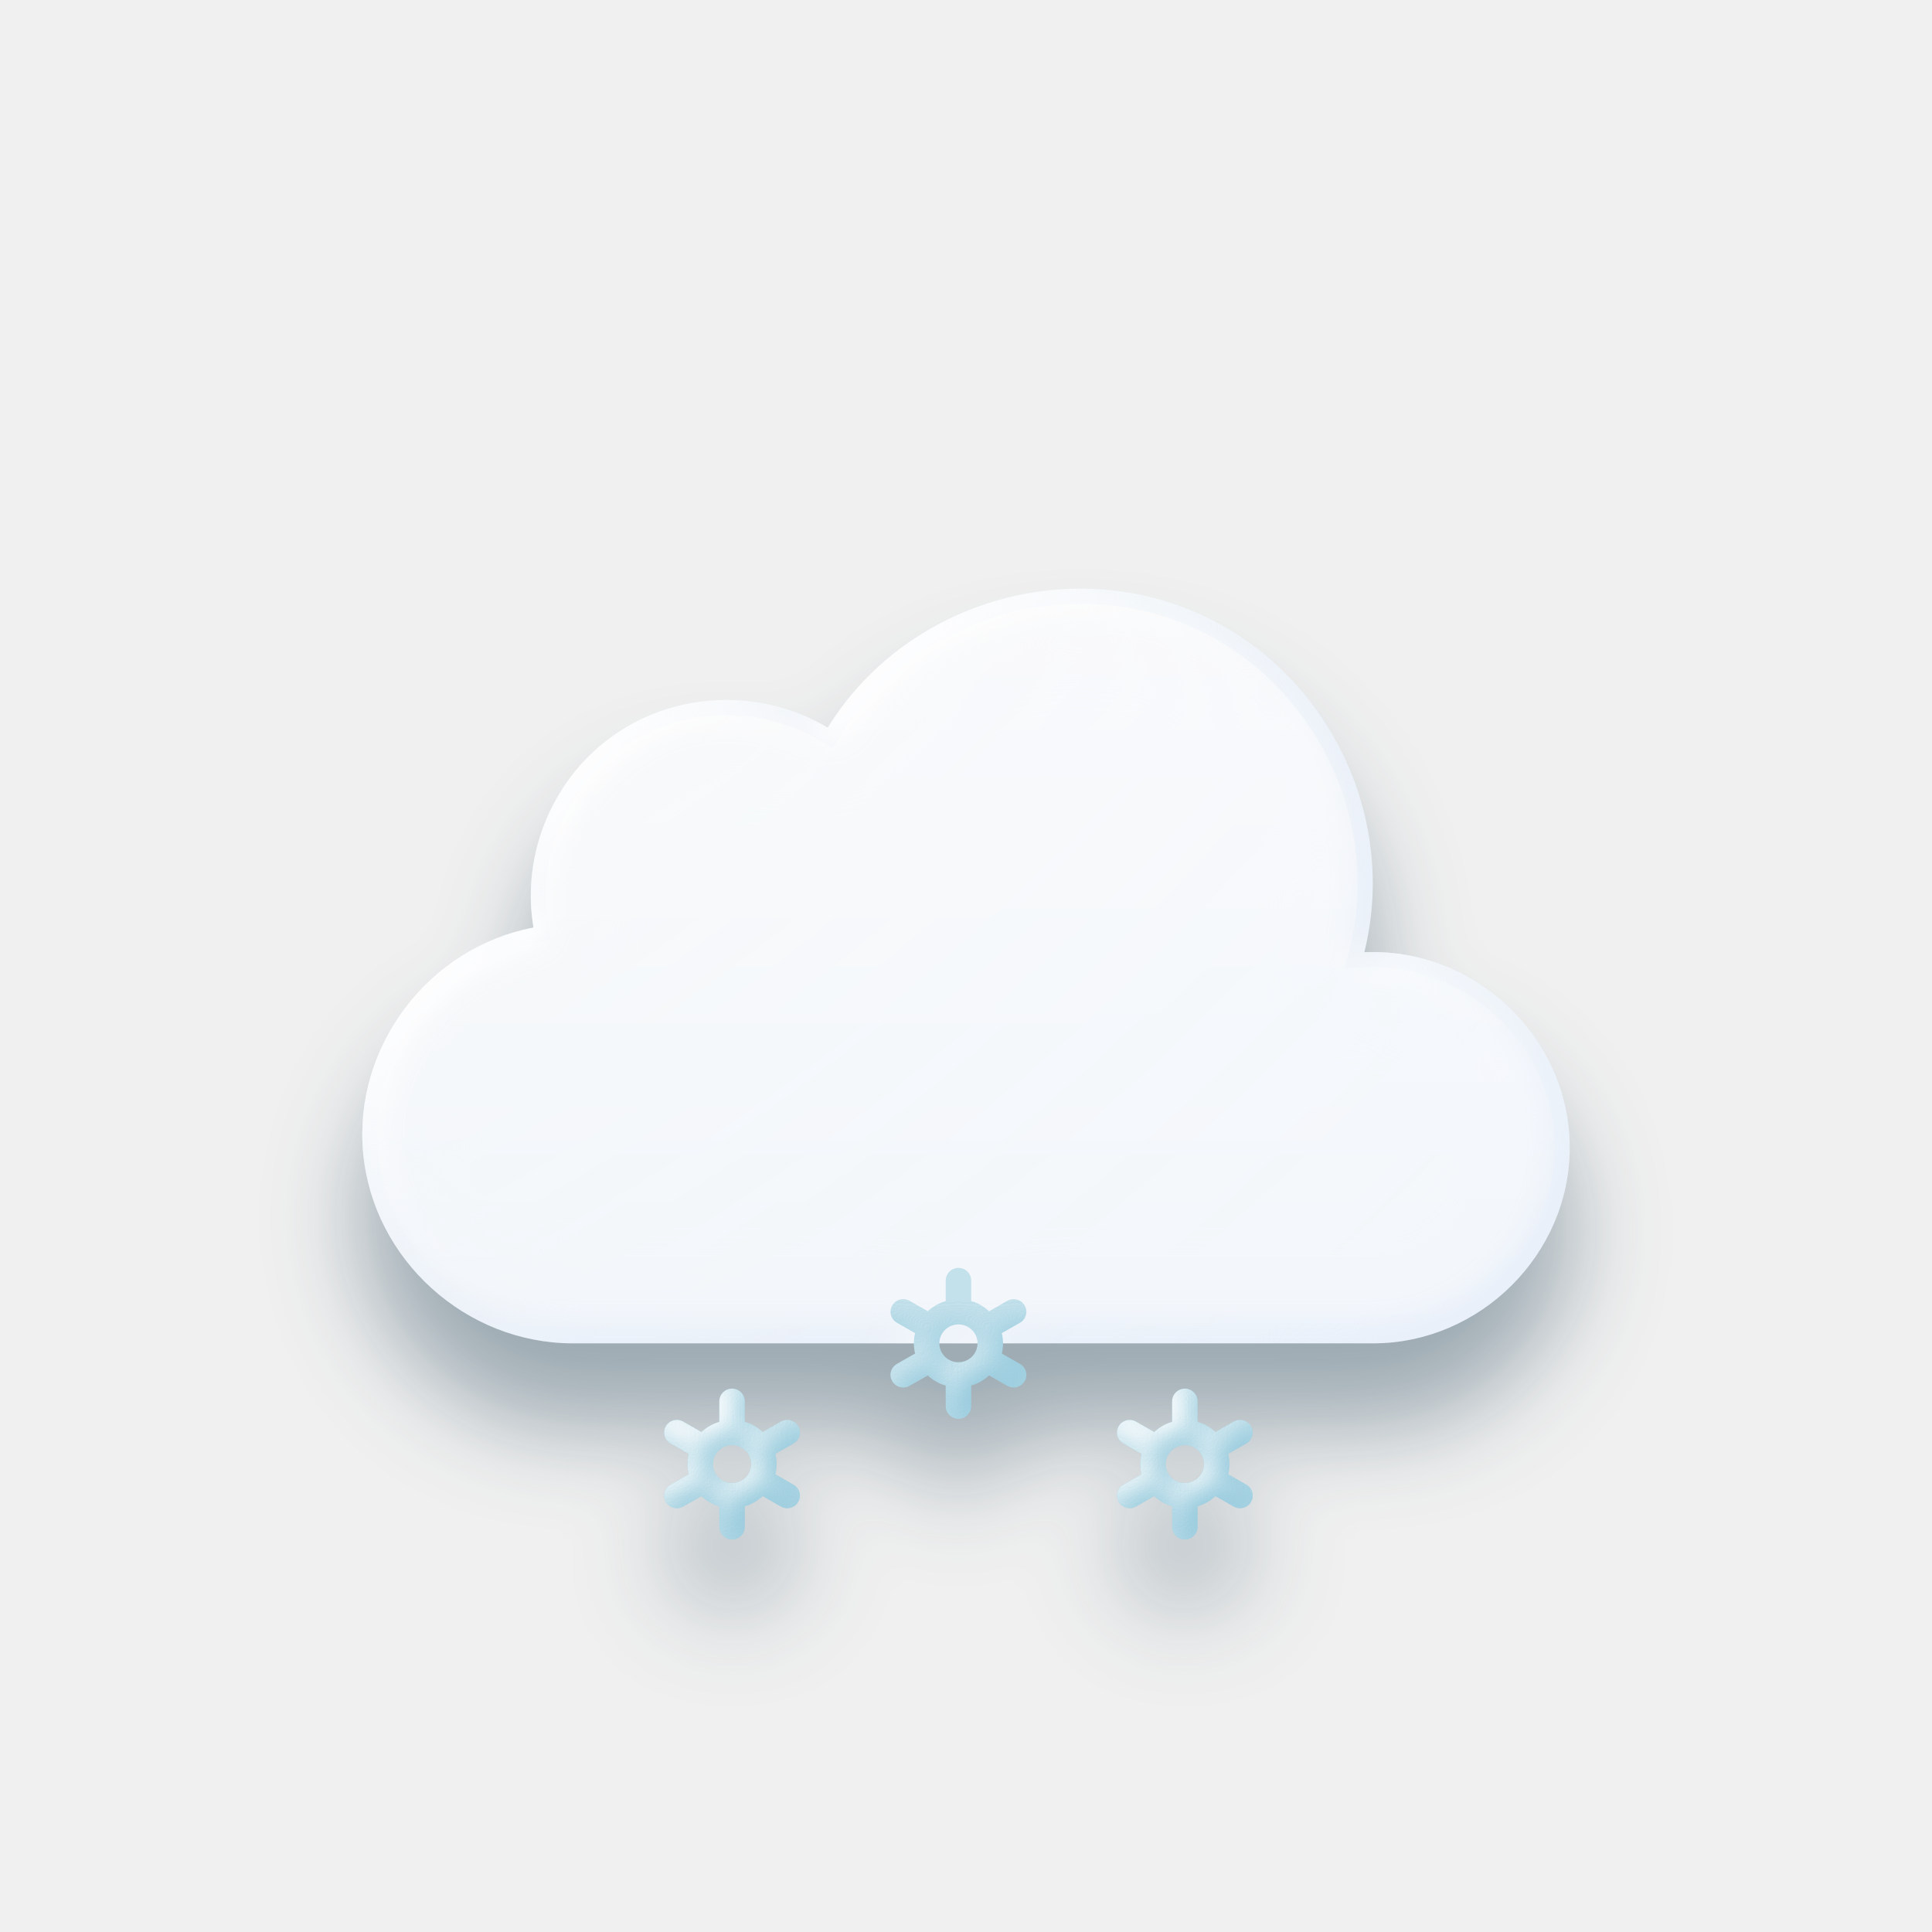
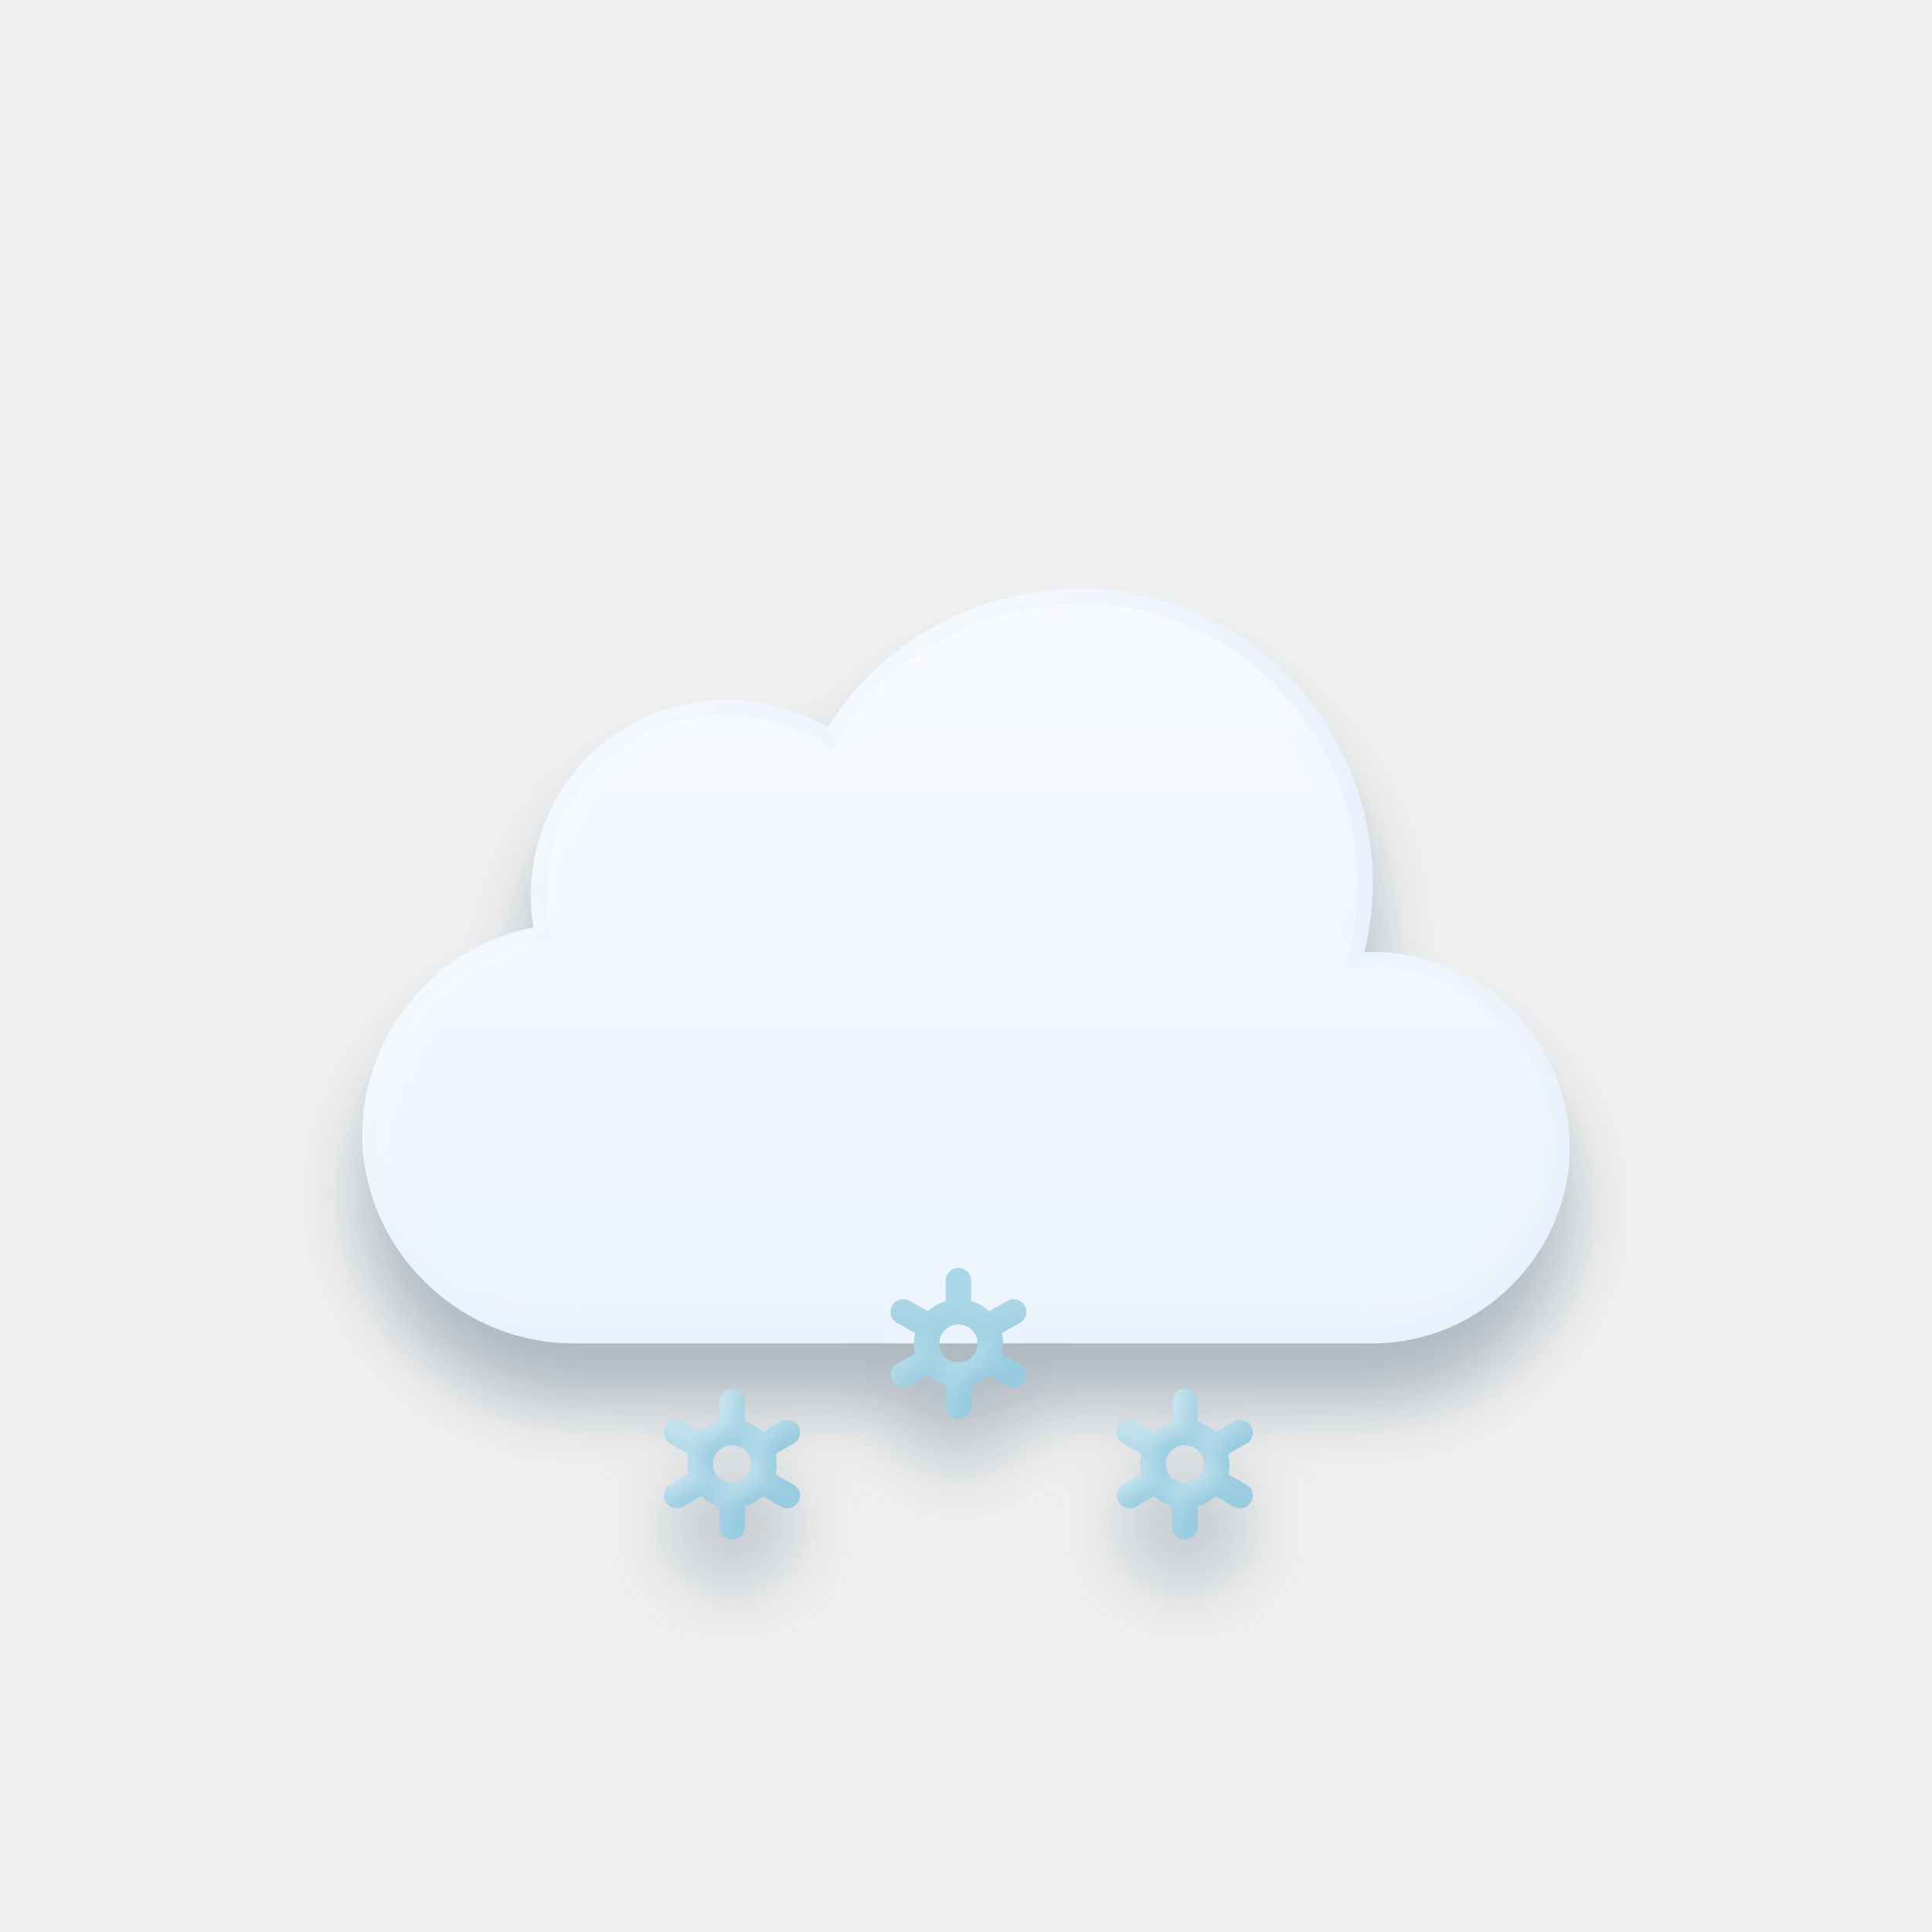
<svg xmlns="http://www.w3.org/2000/svg" viewBox="0 0 128 128" fill="none">
  <defs>
-     <filter id="soft3d6" x="-40%" y="-40%" width="180%" height="200%" color-interpolation-filters="sRGB">
-       <feGaussianBlur in="SourceAlpha" stdDeviation="3.2" result="blur" />
-       <feOffset in="blur" dx="0" dy="5.5" result="off" />
-       <feFlood flood-color="#17384d" flood-opacity=".38" result="shadowColor" />
+     <filter id="soft3d6" x="-35%" y="-35%" width="170%" height="185%" color-interpolation-filters="sRGB">
+       <feGaussianBlur in="SourceAlpha" stdDeviation="2.4" result="blur" />
+       <feOffset in="blur" dx="0" dy="4" result="off" />
+       <feFlood flood-color="#17384d" flood-opacity=".30" result="shadowColor" />
      <feComposite in="shadowColor" in2="off" operator="in" result="shadow" />
-       <feGaussianBlur in="SourceAlpha" stdDeviation="1.15" result="edgeBlur" />
-       <feSpecularLighting in="edgeBlur" surfaceScale="6.5" specularConstant=".9" specularExponent="24" lighting-color="#ffffff" result="spec">
-         <feDistantLight azimuth="225" elevation="62" />
+       <feGaussianBlur in="SourceAlpha" stdDeviation="1.1" result="surface" />
+       <feSpecularLighting in="surface" surfaceScale="5" specularConstant=".62" specularExponent="20" lighting-color="#ffffff" result="spec">
+         <feDistantLight azimuth="225" elevation="60" />
      </feSpecularLighting>
      <feComposite in="spec" in2="SourceAlpha" operator="in" result="specClip" />
-       <feSpecularLighting in="blur" surfaceScale="4.2" specularConstant=".42" specularExponent="8" lighting-color="#fff4dc" result="softLight">
-         <fePointLight x="-40" y="-55" z="95" />
-       </feSpecularLighting>
-       <feComposite in="softLight" in2="SourceAlpha" operator="in" result="softClip" />
      <feMerge>
        <feMergeNode in="shadow" />
        <feMergeNode in="SourceGraphic" />
-         <feMergeNode in="softClip" />
        <feMergeNode in="specClip" />
      </feMerge>
    </filter>
  </defs>
  <g filter="url(#soft3d6)">
    <g id="snow" clip-path="url(#clip0_1858_8860)">
      <g id="Sky">
        <g id="Clouds">
          <g id="Cloud">
            <path id="Cloud_2" d="M55.262 48.475C60.123 40.611 70.297 37.38 78.815 40.943C87.321 44.502 92.138 54.003 89.903 62.965L89.742 63.614L90.411 63.585C97.42 63.279 103.5 68.992 103.5 76.028C103.5 82.84 97.772 88.5 90.977 88.5H37.954C31.128 88.502 25.203 83.171 24.559 76.36C23.916 69.552 28.737 63.212 35.443 61.945L35.926 61.853L35.842 61.369C35.026 56.624 37.126 51.717 41.105 49.013C45.095 46.301 50.446 46.154 54.58 48.64L55.003 48.895L55.262 48.475Z" fill="url(#paint0_linear_1858_8860)" stroke="#E6EFFC" stroke-miterlimit="10" />
          </g>
        </g>
      </g>
      <g id="Precipitation">
        <g id="Snowflakes">
          <path id="Snowflake 1" d="M52.578 90.366L51.373 89.677C51.479 89.233 51.479 88.769 51.371 88.324L52.578 87.635C52.674 87.581 52.758 87.508 52.825 87.421C52.893 87.334 52.942 87.235 52.971 87.128C53 87.022 53.007 86.911 52.993 86.802C52.978 86.693 52.942 86.588 52.887 86.493C52.773 86.3 52.589 86.16 52.373 86.103C52.157 86.045 51.928 86.075 51.734 86.187L50.528 86.876C50.193 86.559 49.787 86.326 49.344 86.2V84.82C49.337 84.6 49.245 84.392 49.087 84.239C48.93 84.086 48.719 84 48.5 84C48.281 84 48.07 84.086 47.912 84.239C47.755 84.392 47.663 84.6 47.656 84.82V86.2C47.214 86.329 46.808 86.56 46.471 86.874L45.266 86.185C45.072 86.074 44.843 86.044 44.627 86.101C44.411 86.159 44.227 86.299 44.113 86.491C44.058 86.586 44.022 86.692 44.007 86.801C43.993 86.91 44 87.021 44.029 87.127C44.057 87.233 44.107 87.333 44.175 87.42C44.242 87.507 44.326 87.579 44.422 87.633L45.626 88.322C45.52 88.767 45.521 89.231 45.629 89.675L44.422 90.365C44.326 90.419 44.242 90.491 44.175 90.578C44.107 90.665 44.057 90.764 44.029 90.871C44 90.977 43.993 91.088 44.007 91.197C44.022 91.306 44.058 91.412 44.113 91.507C44.227 91.699 44.411 91.839 44.627 91.897C44.843 91.954 45.072 91.924 45.266 91.813L46.472 91.123C46.806 91.441 47.213 91.673 47.656 91.798V93.18C47.663 93.4 47.755 93.608 47.913 93.761C48.07 93.914 48.281 94 48.5 94C48.719 94 48.93 93.914 49.088 93.761C49.245 93.608 49.337 93.4 49.344 93.18V91.797C49.785 91.668 50.191 91.438 50.528 91.124L51.734 91.814C51.928 91.925 52.157 91.955 52.373 91.898C52.589 91.841 52.773 91.701 52.887 91.508C52.942 91.413 52.978 91.308 52.993 91.198C53.007 91.089 53 90.978 52.971 90.872C52.942 90.766 52.893 90.666 52.825 90.579C52.758 90.493 52.674 90.42 52.578 90.366ZM47.866 90.086C47.723 90.005 47.597 89.896 47.496 89.766C47.394 89.635 47.32 89.486 47.277 89.327C47.234 89.167 47.223 89.001 47.244 88.837C47.266 88.673 47.32 88.515 47.403 88.372C47.574 88.084 47.85 87.874 48.174 87.788C48.497 87.702 48.841 87.747 49.132 87.913C49.276 87.994 49.402 88.103 49.503 88.233C49.604 88.364 49.678 88.513 49.721 88.672C49.764 88.832 49.776 88.998 49.754 89.162C49.733 89.326 49.679 89.484 49.596 89.626C49.425 89.915 49.148 90.125 48.825 90.211C48.501 90.297 48.157 90.252 47.866 90.087V90.086Z" fill="#86C3DB" transform="translate(0, 8)" />
          <path id="Snowflake 2" d="M67.578 90.366L66.374 89.677C66.479 89.233 66.479 88.769 66.371 88.324L67.578 87.635C67.674 87.581 67.758 87.508 67.825 87.421C67.893 87.334 67.942 87.235 67.971 87.128C68 87.022 68.007 86.911 67.993 86.802C67.978 86.693 67.942 86.588 67.887 86.493C67.773 86.3 67.589 86.16 67.373 86.103C67.157 86.045 66.928 86.075 66.734 86.187L65.528 86.876C65.193 86.559 64.787 86.326 64.344 86.2V84.82C64.337 84.6 64.245 84.392 64.088 84.239C63.93 84.086 63.719 84 63.5 84C63.281 84 63.07 84.086 62.912 84.239C62.755 84.392 62.663 84.6 62.656 84.82V86.2C62.214 86.329 61.808 86.56 61.471 86.874L60.266 86.185C60.072 86.074 59.843 86.044 59.627 86.101C59.411 86.159 59.227 86.299 59.113 86.491C59.058 86.586 59.022 86.692 59.007 86.801C58.993 86.91 59 87.021 59.029 87.127C59.057 87.233 59.107 87.333 59.175 87.42C59.242 87.507 59.326 87.579 59.422 87.633L60.626 88.322C60.52 88.767 60.521 89.231 60.629 89.675L59.422 90.365C59.326 90.419 59.242 90.491 59.175 90.578C59.107 90.665 59.057 90.764 59.029 90.871C59 90.977 58.993 91.088 59.007 91.197C59.022 91.306 59.058 91.412 59.113 91.507C59.227 91.699 59.411 91.839 59.627 91.897C59.843 91.954 60.072 91.924 60.266 91.813L61.472 91.123C61.806 91.441 62.213 91.673 62.656 91.798V93.18C62.663 93.4 62.755 93.608 62.913 93.761C63.07 93.914 63.281 94 63.5 94C63.719 94 63.93 93.914 64.088 93.761C64.245 93.608 64.337 93.4 64.344 93.18V91.797C64.785 91.668 65.191 91.438 65.528 91.124L66.734 91.814C66.928 91.925 67.157 91.955 67.373 91.898C67.589 91.841 67.773 91.701 67.887 91.508C67.942 91.413 67.978 91.308 67.993 91.198C68.007 91.089 68 90.978 67.971 90.872C67.942 90.766 67.893 90.666 67.825 90.579C67.758 90.493 67.674 90.42 67.578 90.366ZM62.866 90.086C62.723 90.005 62.597 89.896 62.496 89.766C62.394 89.635 62.32 89.486 62.277 89.327C62.234 89.167 62.223 89.001 62.244 88.837C62.266 88.673 62.32 88.515 62.403 88.372C62.574 88.084 62.85 87.874 63.174 87.788C63.497 87.702 63.841 87.747 64.132 87.913C64.276 87.994 64.402 88.103 64.503 88.233C64.604 88.364 64.678 88.513 64.721 88.672C64.764 88.832 64.776 88.998 64.754 89.162C64.733 89.326 64.679 89.484 64.596 89.626C64.425 89.915 64.148 90.125 63.825 90.211C63.501 90.297 63.157 90.252 62.866 90.087V90.086Z" fill="#86C3DB" transform="translate(0, 0)" />
          <path id="Snowflake 3" d="M82.578 90.366L81.374 89.677C81.479 89.233 81.479 88.769 81.371 88.324L82.578 87.635C82.674 87.581 82.758 87.508 82.825 87.421C82.893 87.334 82.942 87.235 82.971 87.128C83 87.022 83.007 86.911 82.993 86.802C82.978 86.693 82.942 86.588 82.887 86.493C82.773 86.3 82.589 86.16 82.373 86.103C82.157 86.045 81.928 86.075 81.734 86.187L80.528 86.876C80.193 86.559 79.787 86.326 79.344 86.2V84.82C79.337 84.6 79.245 84.392 79.088 84.239C78.93 84.086 78.719 84 78.5 84C78.281 84 78.07 84.086 77.912 84.239C77.755 84.392 77.663 84.6 77.656 84.82V86.2C77.214 86.329 76.808 86.56 76.471 86.874L75.266 86.185C75.072 86.074 74.843 86.044 74.627 86.101C74.411 86.159 74.227 86.299 74.113 86.491C74.058 86.586 74.022 86.692 74.007 86.801C73.993 86.91 74 87.021 74.029 87.127C74.058 87.233 74.107 87.333 74.175 87.42C74.242 87.507 74.326 87.579 74.422 87.633L75.626 88.322C75.52 88.767 75.521 89.231 75.629 89.675L74.422 90.365C74.326 90.419 74.242 90.491 74.175 90.578C74.107 90.665 74.058 90.764 74.029 90.871C74 90.977 73.993 91.088 74.007 91.197C74.022 91.306 74.058 91.412 74.113 91.507C74.227 91.699 74.411 91.839 74.627 91.897C74.843 91.954 75.072 91.924 75.266 91.813L76.472 91.123C76.806 91.441 77.213 91.673 77.656 91.798V93.18C77.663 93.4 77.755 93.608 77.913 93.761C78.07 93.914 78.281 94 78.5 94C78.719 94 78.93 93.914 79.088 93.761C79.245 93.608 79.337 93.4 79.344 93.18V91.797C79.785 91.668 80.191 91.438 80.528 91.124L81.734 91.814C81.928 91.925 82.157 91.955 82.373 91.898C82.589 91.841 82.773 91.701 82.887 91.508C82.942 91.413 82.978 91.308 82.993 91.198C83.007 91.089 83 90.978 82.971 90.872C82.942 90.766 82.893 90.666 82.825 90.579C82.758 90.493 82.674 90.42 82.578 90.366ZM77.866 90.086C77.723 90.005 77.597 89.896 77.496 89.766C77.394 89.635 77.32 89.486 77.277 89.327C77.234 89.167 77.223 89.001 77.244 88.837C77.266 88.673 77.32 88.515 77.403 88.372C77.573 88.084 77.85 87.874 78.174 87.788C78.497 87.702 78.841 87.747 79.132 87.913C79.276 87.994 79.402 88.103 79.503 88.233C79.604 88.364 79.678 88.513 79.721 88.672C79.764 88.832 79.776 88.998 79.754 89.162C79.733 89.326 79.679 89.484 79.596 89.626C79.425 89.915 79.148 90.125 78.825 90.211C78.501 90.297 78.157 90.252 77.866 90.087V90.086Z" fill="#86C3DB" transform="translate(0, 8)" />
        </g>
      </g>
    </g>
    <defs>
      <linearGradient id="paint0_linear_1858_8860" x1="64.001" y1="39" x2="64.001" y2="89" gradientUnits="userSpaceOnUse">
        <stop stop-color="#F3F7FE" />
        <stop offset="1" stop-color="#E6EFFC" />
      </linearGradient>
      <clipPath id="clip0_1858_8860">
        <rect width="128" height="128" fill="white" />
      </clipPath>
    </defs>
  </g>
</svg>
